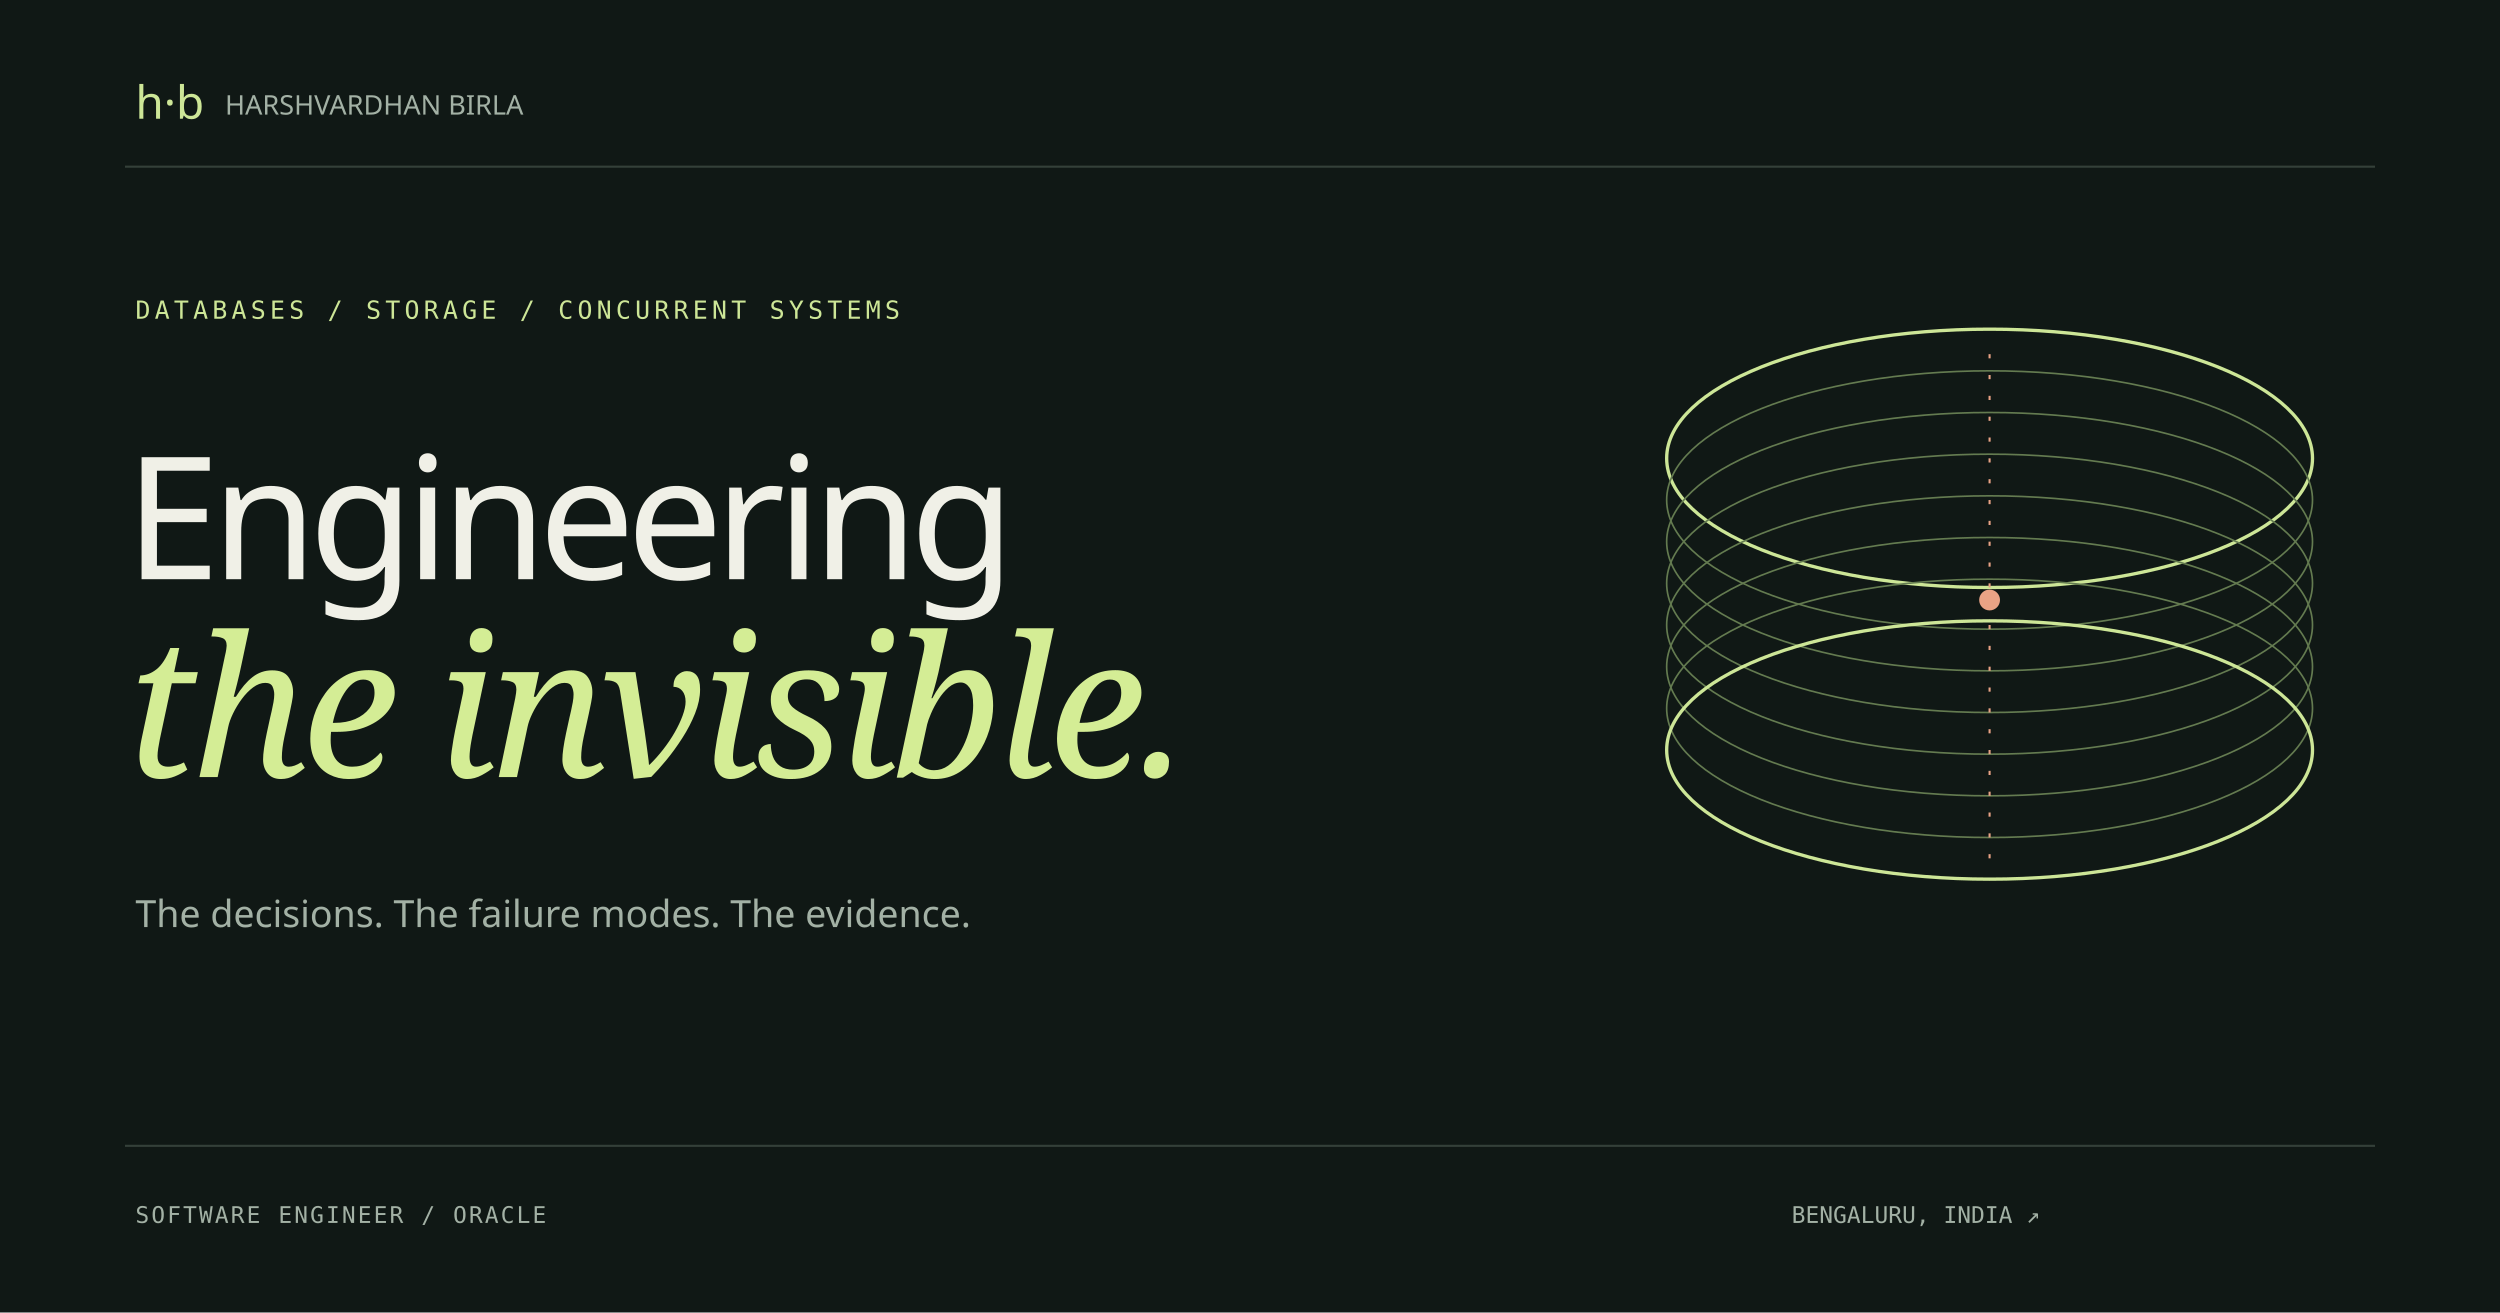
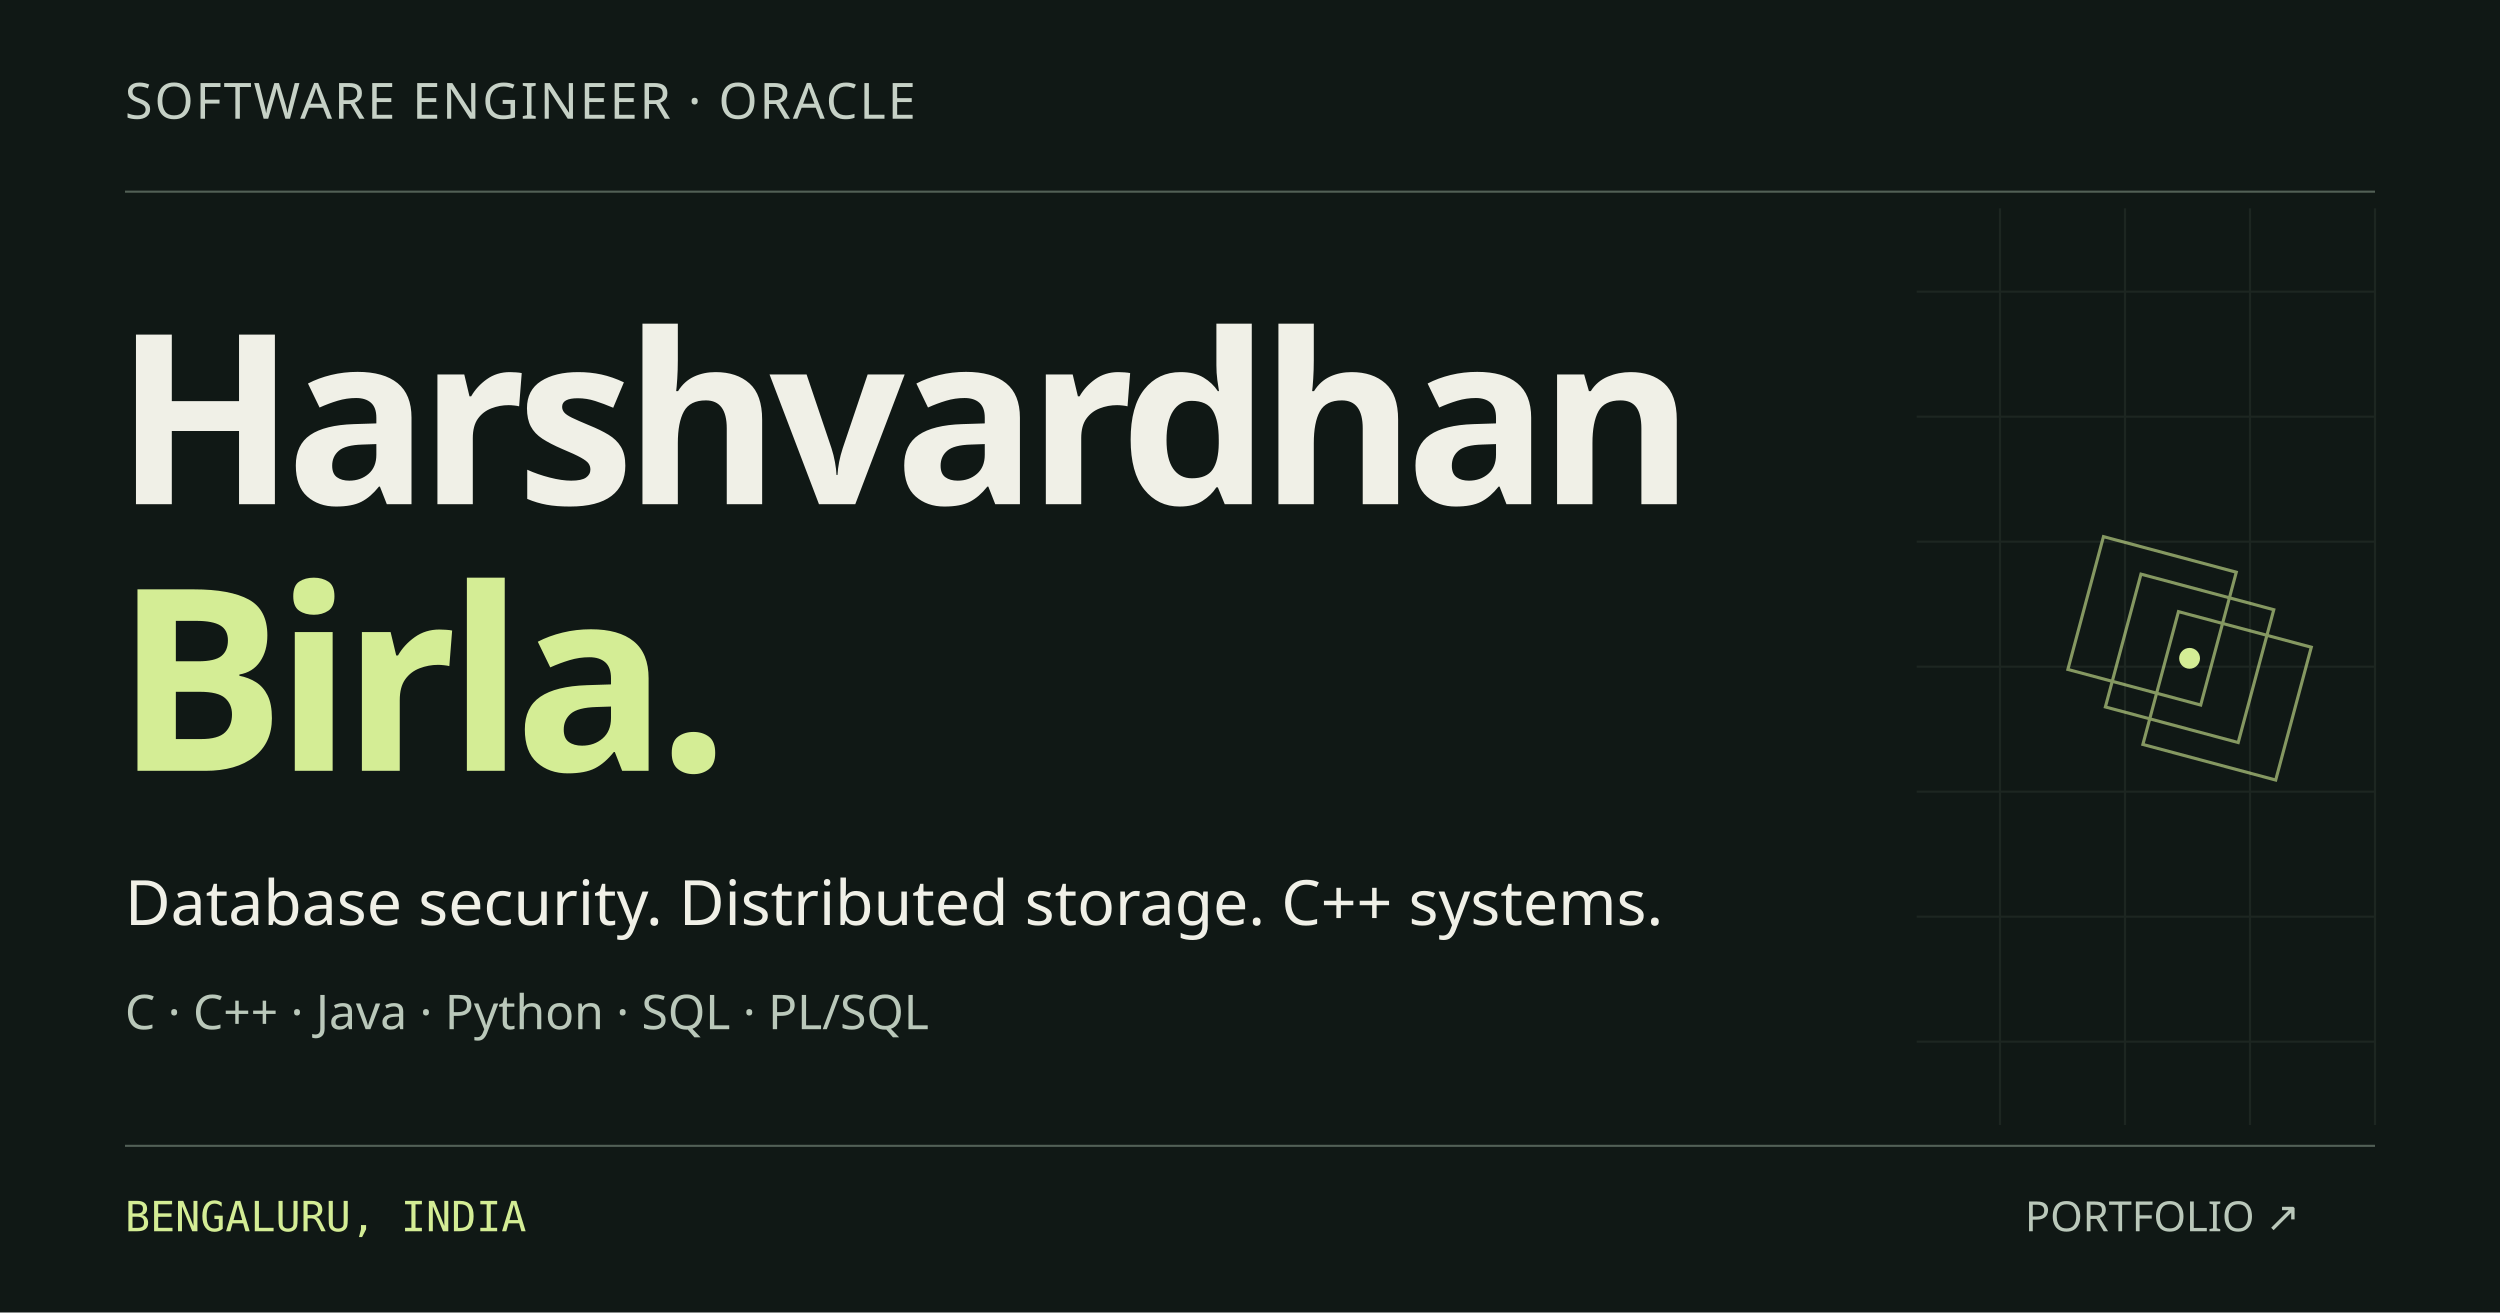
<svg xmlns="http://www.w3.org/2000/svg" width="1200" height="630" viewBox="0 0 1200 630">
  <rect width="1200" height="630" fill="#101815" />
-   <path d="M60 80H1140M60 550H1140" stroke="#344039" />
-   <text x="65" y="57" fill="#cde697" font-family="sans-serif" font-size="22">h·b</text>
-   <text x="108" y="55" fill="#a3b1a5" font-family="sans-serif" font-size="13">HARSHVARDHAN BIRLA</text>
-   <text x="65" y="153" fill="#cde697" font-family="monospace" font-size="12" letter-spacing="2">DATABASES / STORAGE / CONCURRENT SYSTEMS</text>
-   <text x="60" y="278" fill="#f0f0e7" font-family="sans-serif" font-size="82" letter-spacing="-4">Engineering</text>
-   <text x="60" y="373" fill="#d4ed95" font-family="serif" font-style="italic" font-size="94" letter-spacing="-3">the invisible.</text>
-   <text x="65" y="445" fill="#a3b1a5" font-family="sans-serif" font-size="18">The decisions. The failure modes. The evidence.</text>
-   <ellipse cx="955" cy="220" rx="155" ry="62" fill="none" stroke="#cde697" stroke-width="1.6" />
-   <ellipse cx="955" cy="240" rx="155" ry="62" fill="none" stroke="#647b50" stroke-width="0.8" />
-   <ellipse cx="955" cy="260" rx="155" ry="62" fill="none" stroke="#647b50" stroke-width="0.8" />
-   <ellipse cx="955" cy="280" rx="155" ry="62" fill="none" stroke="#647b50" stroke-width="0.8" />
-   <ellipse cx="955" cy="300" rx="155" ry="62" fill="none" stroke="#647b50" stroke-width="0.8" />
-   <ellipse cx="955" cy="320" rx="155" ry="62" fill="none" stroke="#647b50" stroke-width="0.8" />
-   <ellipse cx="955" cy="340" rx="155" ry="62" fill="none" stroke="#647b50" stroke-width="0.8" />
-   <ellipse cx="955" cy="360" rx="155" ry="62" fill="none" stroke="#cde697" stroke-width="1.6" />
-   <path d="M955 170V420" stroke="#e9a385" stroke-dasharray="2 8" />
-   <circle cx="955" cy="288" r="5" fill="#e9a385" />
-   <text x="65" y="587" fill="#a3b1a5" font-family="monospace" font-size="11" letter-spacing="1">SOFTWARE ENGINEER / ORACLE</text>
-   <text x="860" y="587" fill="#a3b1a5" font-family="monospace" font-size="11">BENGALURU, INDIA ↗</text>
+   <g stroke="#344039" stroke-width="1" opacity=".34">
+     <path d="M960 100V540M1020 100V540M1080 100V540M1140 100V540M920 140H1140M920 200H1140M920 260H1140M920 320H1140M920 380H1140M920 440H1140M920 500H1140" />
+   </g>
+   <path d="M60 92H1140M60 550H1140" stroke="#526056" />
+   <text x="60" y="57" fill="#c6d1c6" font-family="sans-serif" font-size="24" letter-spacing="1">SOFTWARE ENGINEER · ORACLE</text>
+   <text x="55" y="242" fill="#f0f0e7" font-family="sans-serif" font-size="114" font-weight="700" letter-spacing="-5">Harshvardhan</text>
+   <text x="55" y="370" fill="#d4ed95" font-family="sans-serif" font-size="122" font-weight="700" letter-spacing="-5">Birla.</text>
+   <text x="60" y="444" fill="#f0f0e7" font-family="sans-serif" font-size="30">Database security. Distributed storage. C++ systems.</text>
+   <text x="60" y="494" fill="#bac8ba" font-family="sans-serif" font-size="23">C · C++ · Java · Python · SQL · PL/SQL</text>
+   <text x="60" y="591" fill="#d4ed95" font-family="monospace" font-size="20">BENGALURU, INDIA</text>
+   <text x="972" y="591" fill="#bac8ba" font-family="sans-serif" font-size="20">PORTFOLIO ↗</text>
+   <g transform="translate(0 -140)">
+     <g fill="none" stroke="#d4ed95" stroke-width="1.5" opacity=".6">
+       <rect x="1000" y="405" width="66" height="66" transform="rotate(15 1033 438)" />
+       <rect x="1018" y="423" width="66" height="66" transform="rotate(15 1051 456)" />
+       <rect x="1036" y="441" width="66" height="66" transform="rotate(15 1069 474)" />
+     </g>
+     <circle cx="1051" cy="456" r="5" fill="#d4ed95" />
+   </g>
</svg>
